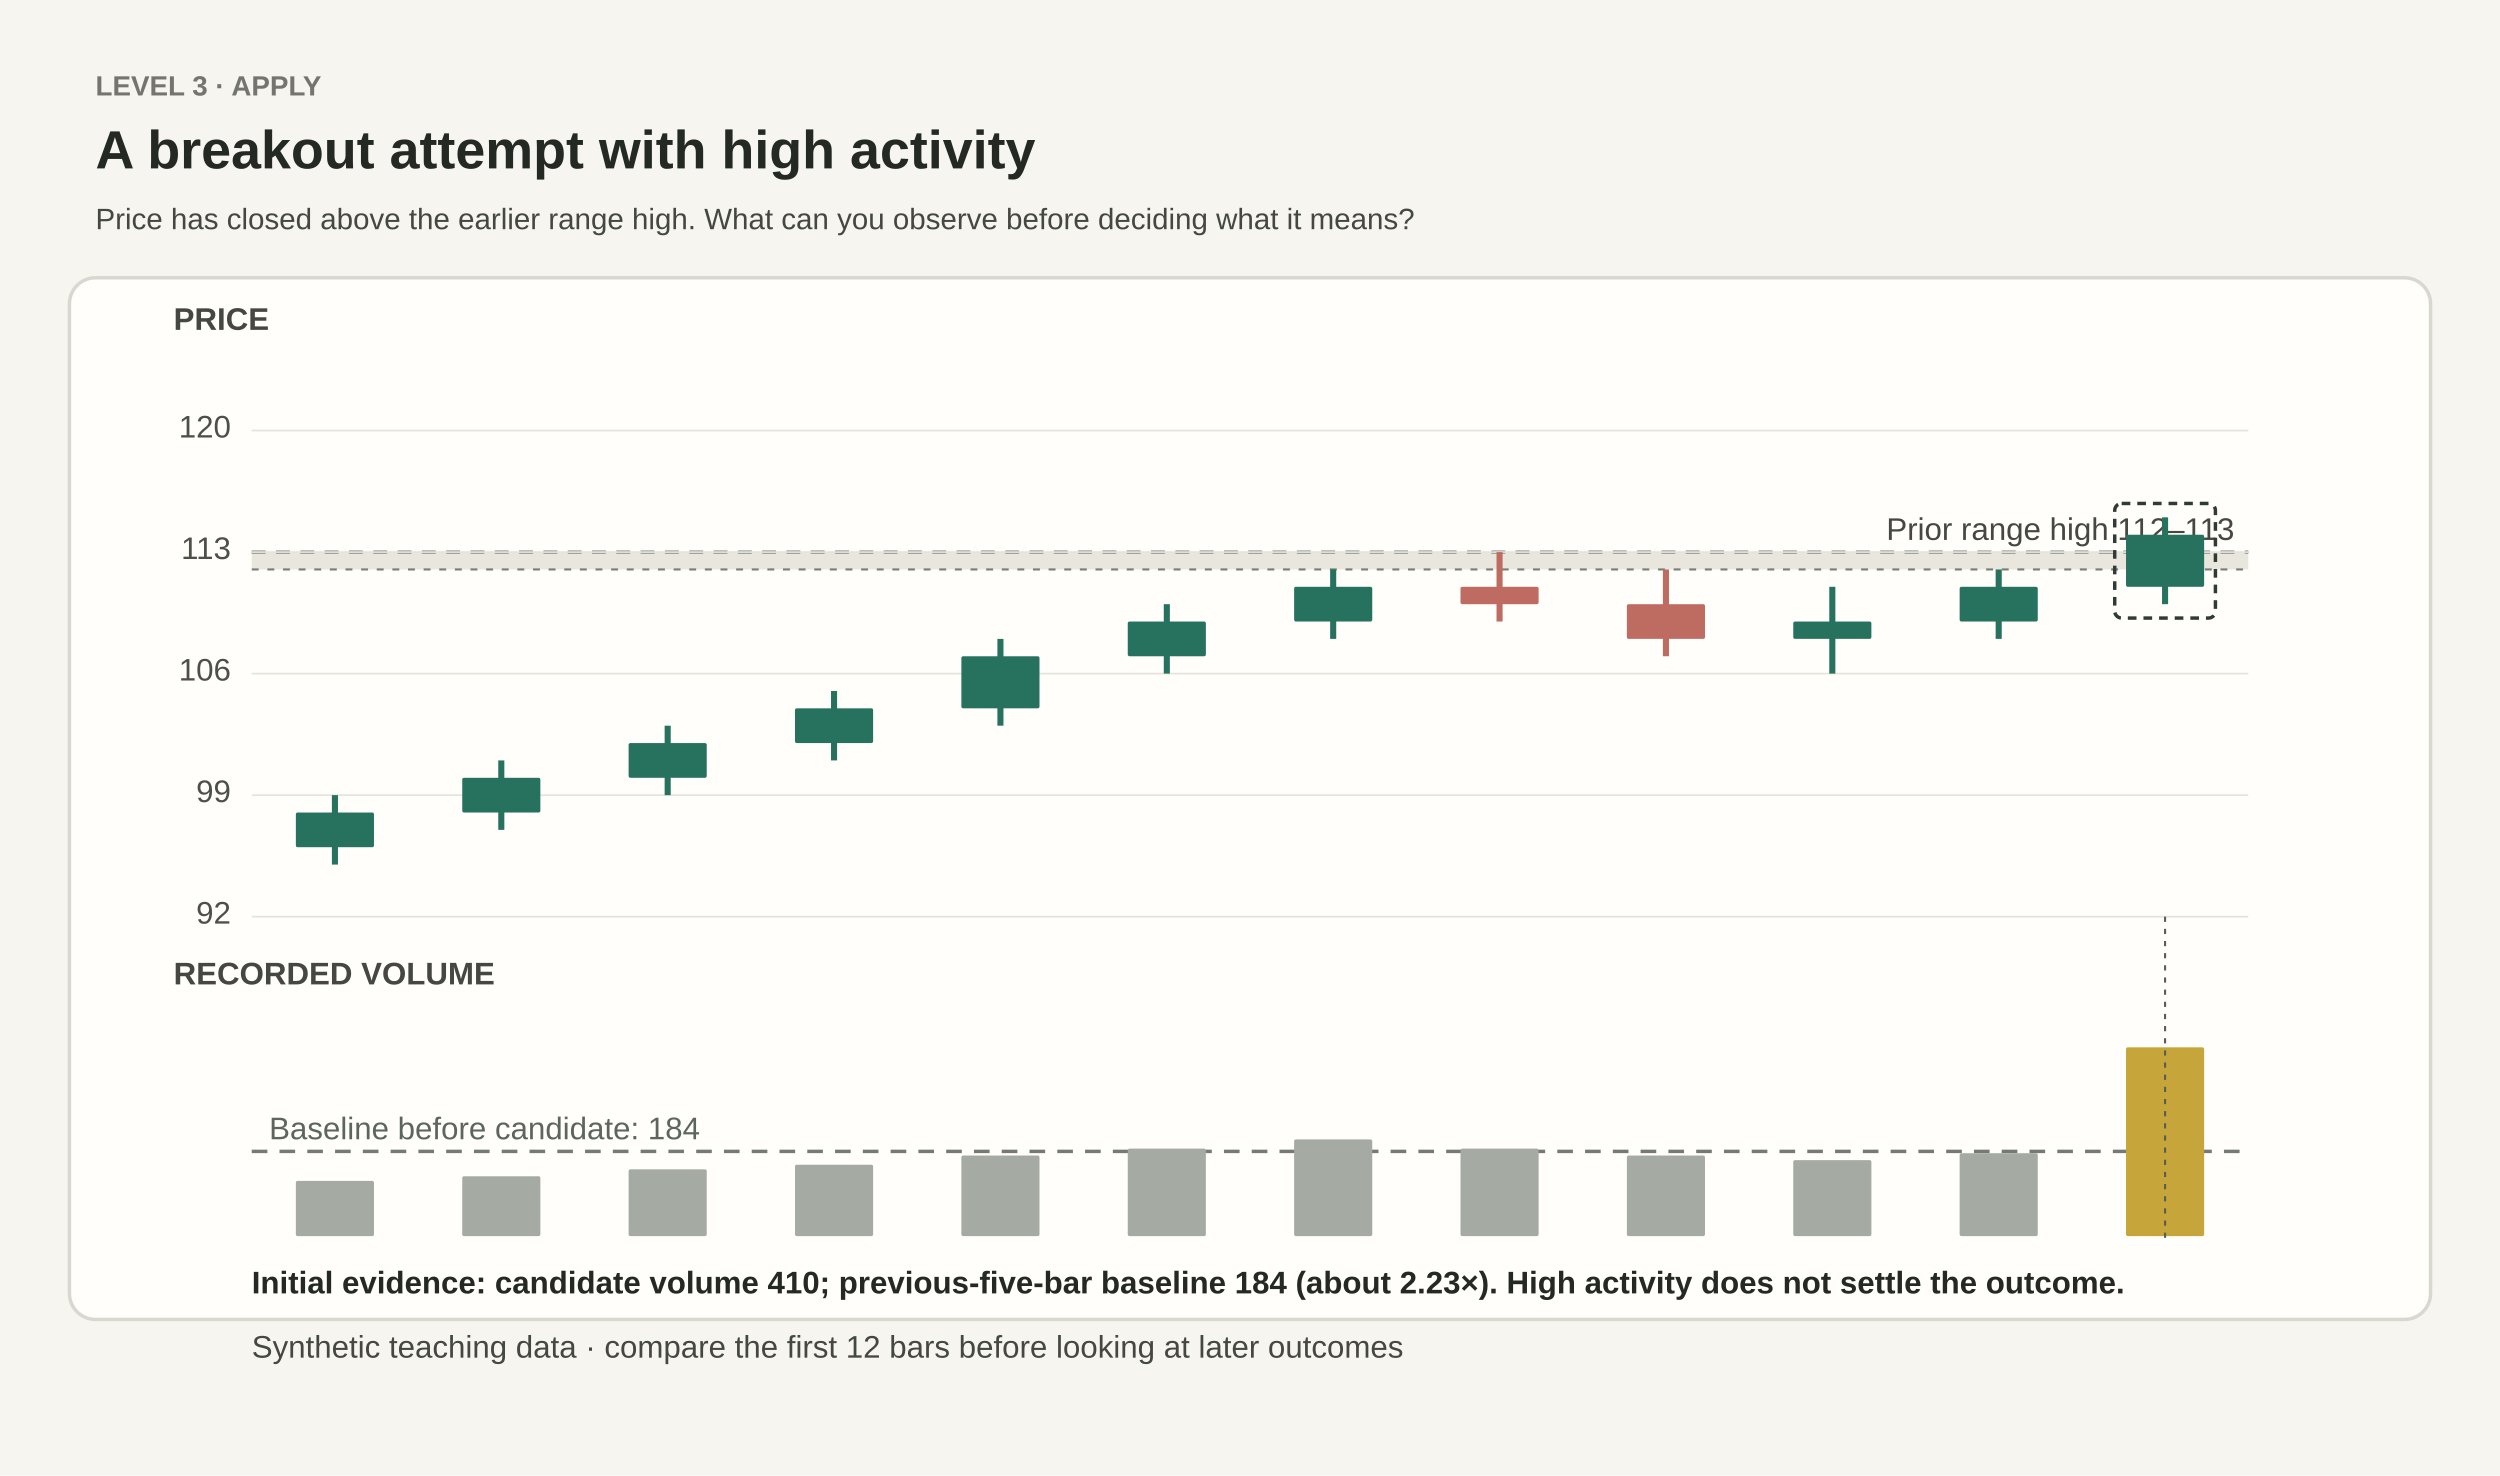
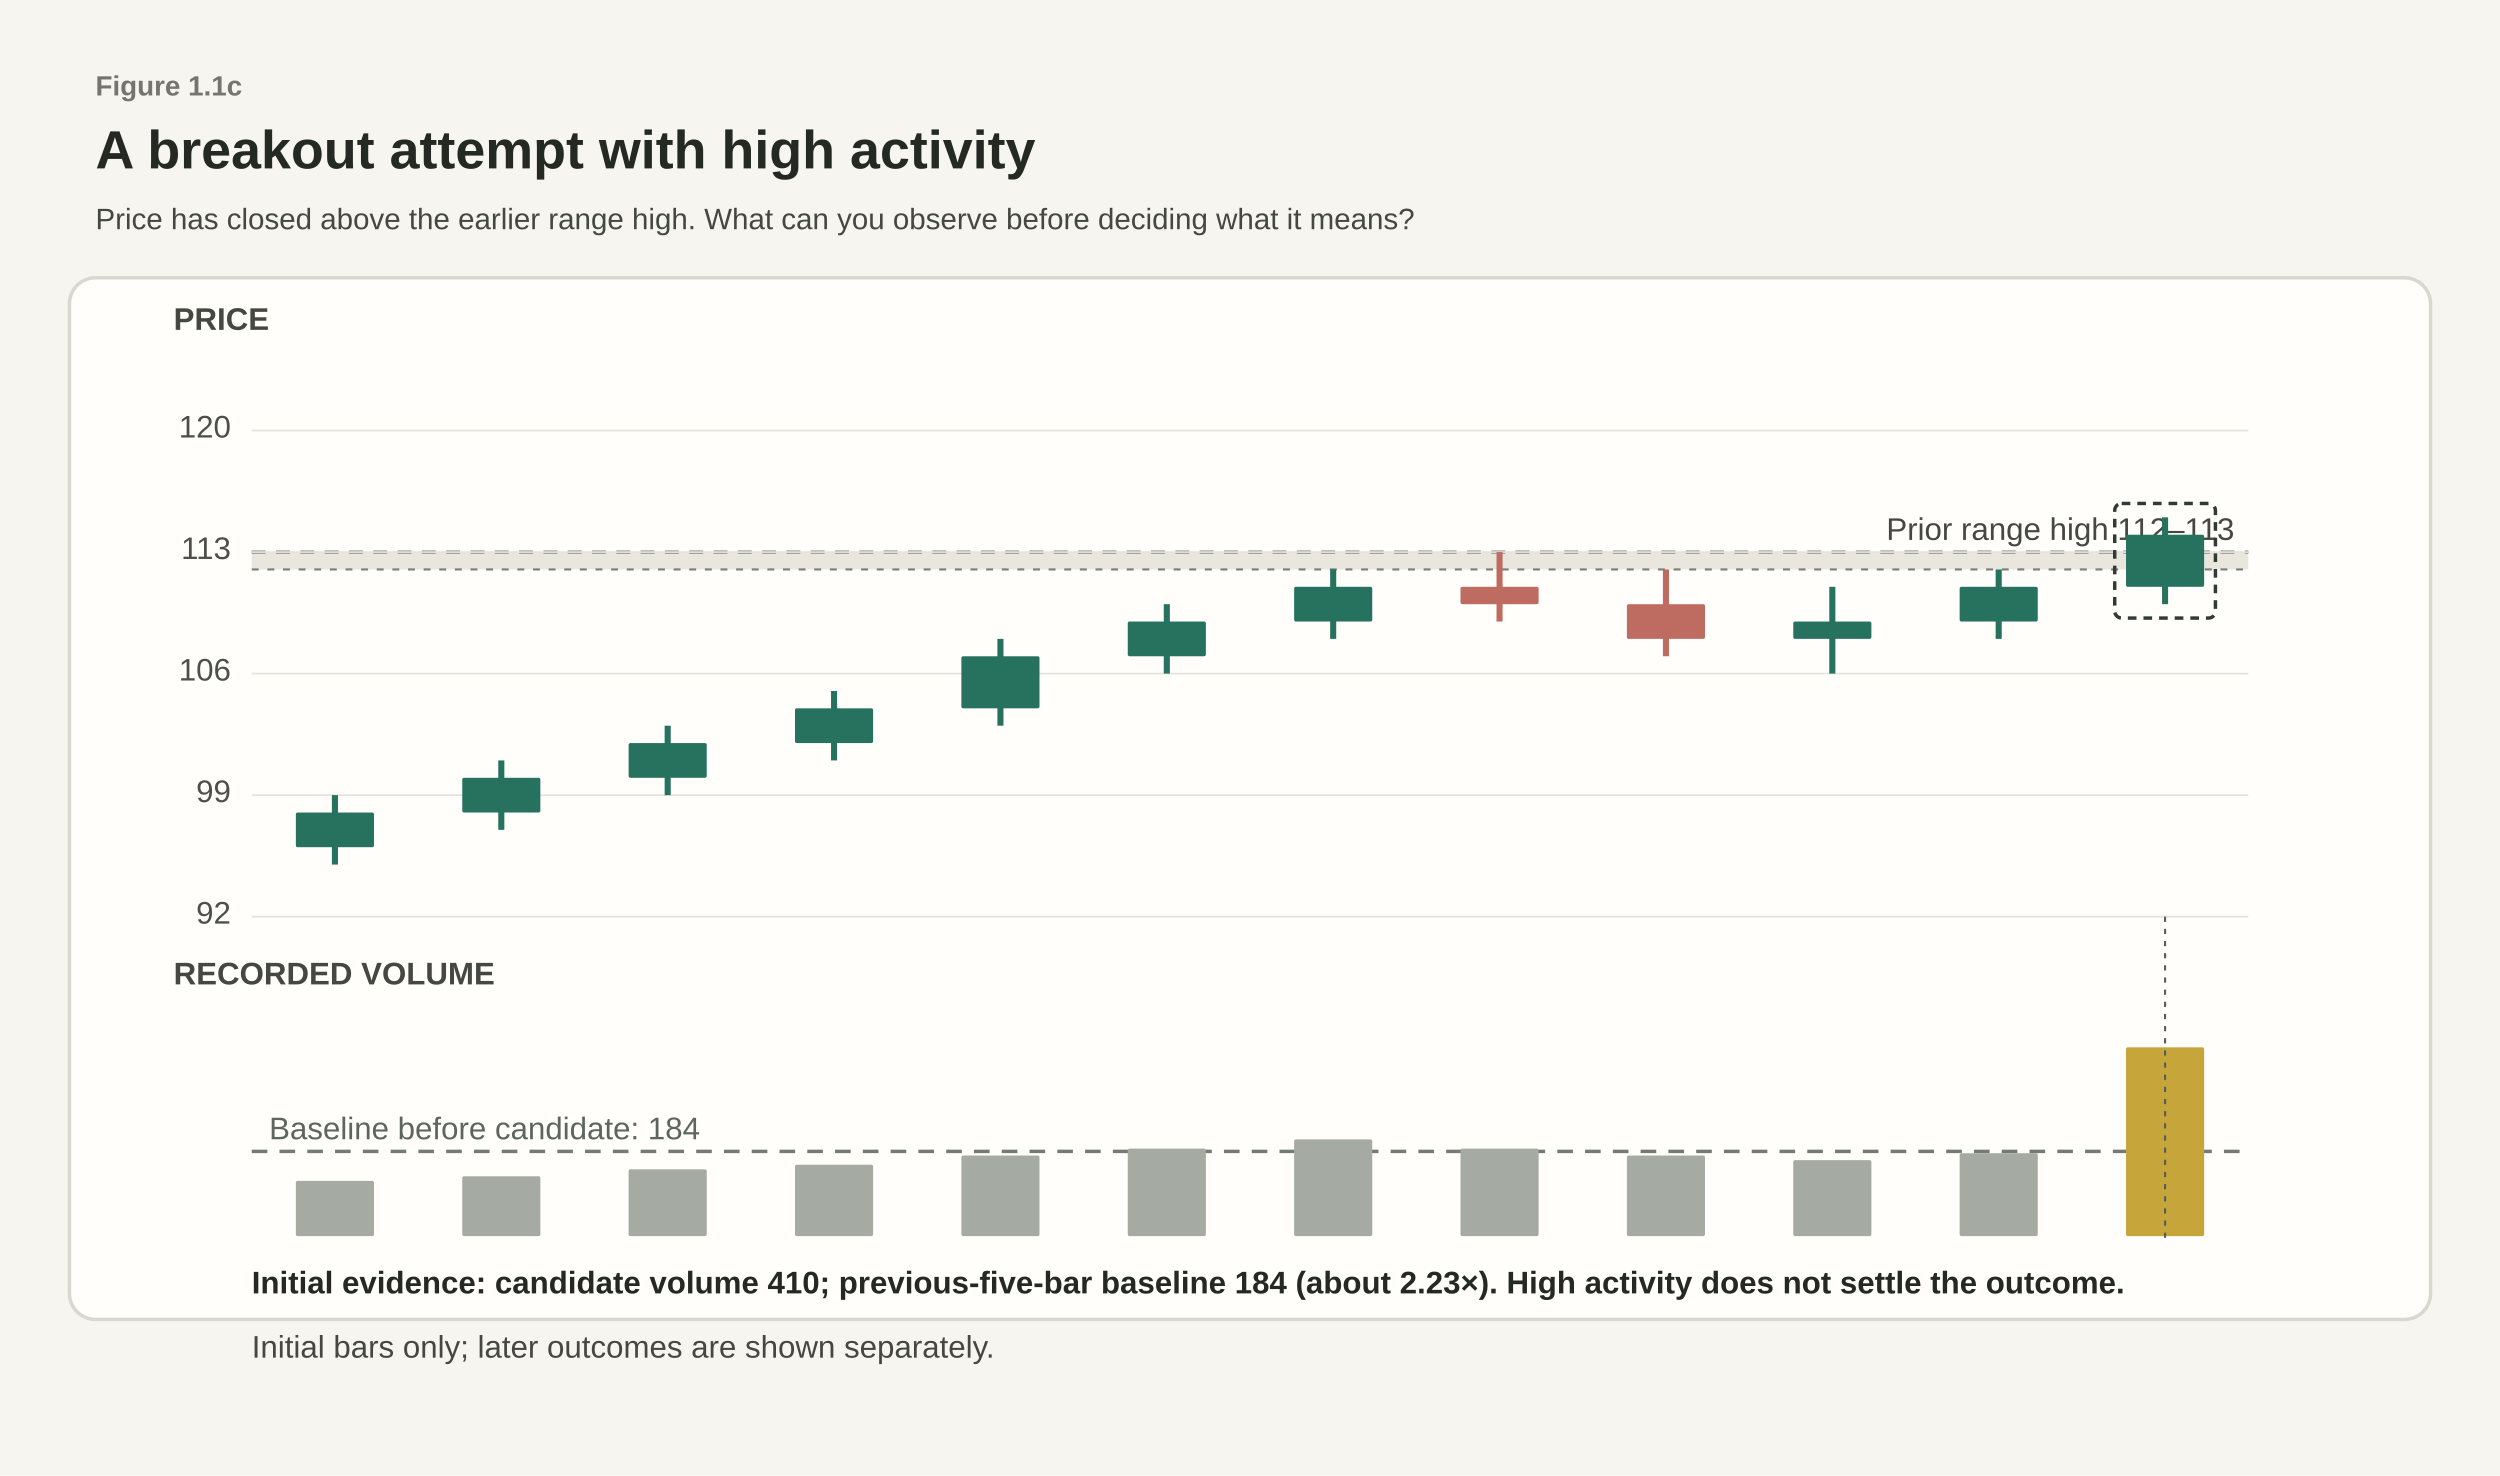
<svg xmlns="http://www.w3.org/2000/svg" width="1440" height="850" viewBox="0 0 1440 850" role="img" aria-labelledby="t d">
  <rect width="1440" height="850" fill="#f6f5f0" />
-   <text x="55" y="55" font-family="Arial,Helvetica,sans-serif" font-size="16" font-weight="700" fill="#73756e">LEVEL 3 · APPLY</text>
+   <text x="55" y="55" font-family="Arial,Helvetica,sans-serif" font-size="16" font-weight="700" fill="#73756e">Figure 1.1c</text>
  <text x="55" y="97" font-family="Arial,Helvetica,sans-serif" font-size="31" font-weight="700" fill="#252923">A breakout attempt with high activity</text>
  <text x="55" y="132" font-family="Arial,Helvetica,sans-serif" font-size="17" fill="#454840">Price has closed above the earlier range high. What can you observe before deciding what it means?</text>
  <rect x="40" y="160" width="1360" height="600" rx="15" fill="#fffefa" stroke="#d9d7cf" stroke-width="2" />
  <text x="100" y="190" font-family="Arial,Helvetica,sans-serif" font-size="18" font-weight="700" fill="#454840">PRICE</text>
  <rect x="145" y="318" width="1150" height="10" fill="#e9e7dc" opacity=".98" />
  <line x1="145" y1="318" x2="1295" y2="318" stroke="#777d78" stroke-width="1.8" stroke-dasharray="8 6" />
  <line x1="145" y1="328" x2="1295" y2="328" stroke="#777d78" stroke-width="1.2" stroke-dasharray="4 5" />
  <rect x="1125" y="297" width="168" height="18" fill="#fffefa" />
  <text x="1287" y="311" text-anchor="end" font-family="Arial,Helvetica,sans-serif" font-size="18" fill="#454840">Prior range high 112–113</text>
  <line x1="145" y1="528" x2="1295" y2="528" stroke="#e5e3dc" />
  <text x="133" y="532" text-anchor="end" font-family="Arial,Helvetica,sans-serif" font-size="18" fill="#4d5049">92</text>
  <line x1="145" y1="458" x2="1295" y2="458" stroke="#e5e3dc" />
  <text x="133" y="462" text-anchor="end" font-family="Arial,Helvetica,sans-serif" font-size="18" fill="#4d5049">99</text>
  <line x1="145" y1="388" x2="1295" y2="388" stroke="#e5e3dc" />
  <text x="133" y="392" text-anchor="end" font-family="Arial,Helvetica,sans-serif" font-size="18" fill="#4d5049">106</text>
  <line x1="145" y1="318" x2="1295" y2="318" stroke="#e5e3dc" />
  <text x="133" y="322" text-anchor="end" font-family="Arial,Helvetica,sans-serif" font-size="18" fill="#4d5049">113</text>
  <line x1="145" y1="248" x2="1295" y2="248" stroke="#e5e3dc" />
  <text x="133" y="252" text-anchor="end" font-family="Arial,Helvetica,sans-serif" font-size="18" fill="#4d5049">120</text>
  <line x1="192.917" y1="458" x2="192.917" y2="498" stroke="#27725f" stroke-width="3.5" />
  <rect x="170.417" y="468" width="45" height="20" rx="1" fill="#27725f" />
  <line x1="288.75" y1="438" x2="288.75" y2="478" stroke="#27725f" stroke-width="3.5" />
  <rect x="266.25" y="448" width="45" height="20" rx="1" fill="#27725f" />
  <line x1="384.583" y1="418" x2="384.583" y2="458" stroke="#27725f" stroke-width="3.5" />
  <rect x="362.083" y="428" width="45" height="20" rx="1" fill="#27725f" />
  <line x1="480.417" y1="398" x2="480.417" y2="438" stroke="#27725f" stroke-width="3.5" />
  <rect x="457.917" y="408" width="45" height="20" rx="1" fill="#27725f" />
  <line x1="576.25" y1="368" x2="576.25" y2="418" stroke="#27725f" stroke-width="3.5" />
  <rect x="553.75" y="378" width="45" height="30" rx="1" fill="#27725f" />
  <line x1="672.083" y1="348" x2="672.083" y2="388" stroke="#27725f" stroke-width="3.5" />
  <rect x="649.583" y="358" width="45" height="20" rx="1" fill="#27725f" />
  <line x1="767.917" y1="328" x2="767.917" y2="368" stroke="#27725f" stroke-width="3.5" />
  <rect x="745.417" y="338" width="45" height="20" rx="1" fill="#27725f" />
  <line x1="863.75" y1="318" x2="863.75" y2="358" stroke="#be6b61" stroke-width="3.5" />
  <rect x="841.25" y="338" width="45" height="10" rx="1" fill="#be6b61" />
  <line x1="959.583" y1="328" x2="959.583" y2="378" stroke="#be6b61" stroke-width="3.5" />
  <rect x="937.083" y="348" width="45" height="20" rx="1" fill="#be6b61" />
  <line x1="1055.417" y1="338" x2="1055.417" y2="388" stroke="#27725f" stroke-width="3.5" />
  <rect x="1032.917" y="358" width="45" height="10" rx="1" fill="#27725f" />
  <line x1="1151.25" y1="328" x2="1151.25" y2="368" stroke="#27725f" stroke-width="3.5" />
  <rect x="1128.75" y="338" width="45" height="20" rx="1" fill="#27725f" />
  <rect x="1218.083" y="290" width="58" height="66" rx="4" fill="none" stroke="#313b35" stroke-width="2" stroke-dasharray="5 4" />
  <line x1="1247.083" y1="298" x2="1247.083" y2="348" stroke="#27725f" stroke-width="3.5" />
  <rect x="1224.583" y="308" width="45" height="30" rx="1" fill="#27725f" />
  <text x="100" y="567" font-family="Arial,Helvetica,sans-serif" font-size="18" font-weight="700" fill="#454840">RECORDED VOLUME</text>
  <line x1="145" y1="663.2" x2="1295" y2="663.2" stroke="#747b73" stroke-width="2" stroke-dasharray="9 7" />
  <rect x="151" y="643.2" width="285" height="17" fill="#fffefa" />
  <text x="155" y="656.2" font-family="Arial,Helvetica,sans-serif" font-size="18" fill="#5c665e">Baseline before candidate: 184</text>
  <rect x="170.417" y="680.174" width="45" height="31.826" rx="1" fill="#a5aaa3" />
  <rect x="266.25" y="677.522" width="45" height="34.478" rx="1" fill="#a5aaa3" />
  <rect x="362.083" y="673.543" width="45" height="38.457" rx="1" fill="#a5aaa3" />
  <rect x="457.917" y="670.891" width="45" height="41.109" rx="1" fill="#a5aaa3" />
  <rect x="553.75" y="665.587" width="45" height="46.413" rx="1" fill="#a5aaa3" />
  <rect x="649.583" y="661.609" width="45" height="50.391" rx="1" fill="#a5aaa3" />
  <rect x="745.417" y="656.304" width="45" height="55.696" rx="1" fill="#a5aaa3" />
  <rect x="841.25" y="661.609" width="45" height="50.391" rx="1" fill="#a5aaa3" />
  <rect x="937.083" y="665.587" width="45" height="46.413" rx="1" fill="#a5aaa3" />
  <rect x="1032.917" y="668.239" width="45" height="43.761" rx="1" fill="#a5aaa3" />
  <rect x="1128.75" y="664.261" width="45" height="47.739" rx="1" fill="#a5aaa3" />
  <rect x="1224.583" y="603.261" width="45" height="108.739" rx="1" fill="#c6a63a" />
  <line x1="1247.083" y1="528" x2="1247.083" y2="716" stroke="#555d56" stroke-width="1.2" stroke-dasharray="3 4" />
  <text x="145" y="745" font-family="Arial,Helvetica,sans-serif" font-size="18" font-weight="700" fill="#252923">Initial evidence: candidate volume 410; previous-five-bar baseline 184 (about 2.23×). High activity does not settle the outcome.</text>
-   <text x="145" y="782" font-family="Arial,Helvetica,sans-serif" font-size="18" fill="#454840">Synthetic teaching data · compare the first 12 bars before looking at later outcomes</text>
+   <text x="145" y="782" font-family="Arial,Helvetica,sans-serif" font-size="18" fill="#454840">Initial bars only; later outcomes are shown separately.</text>
</svg>
